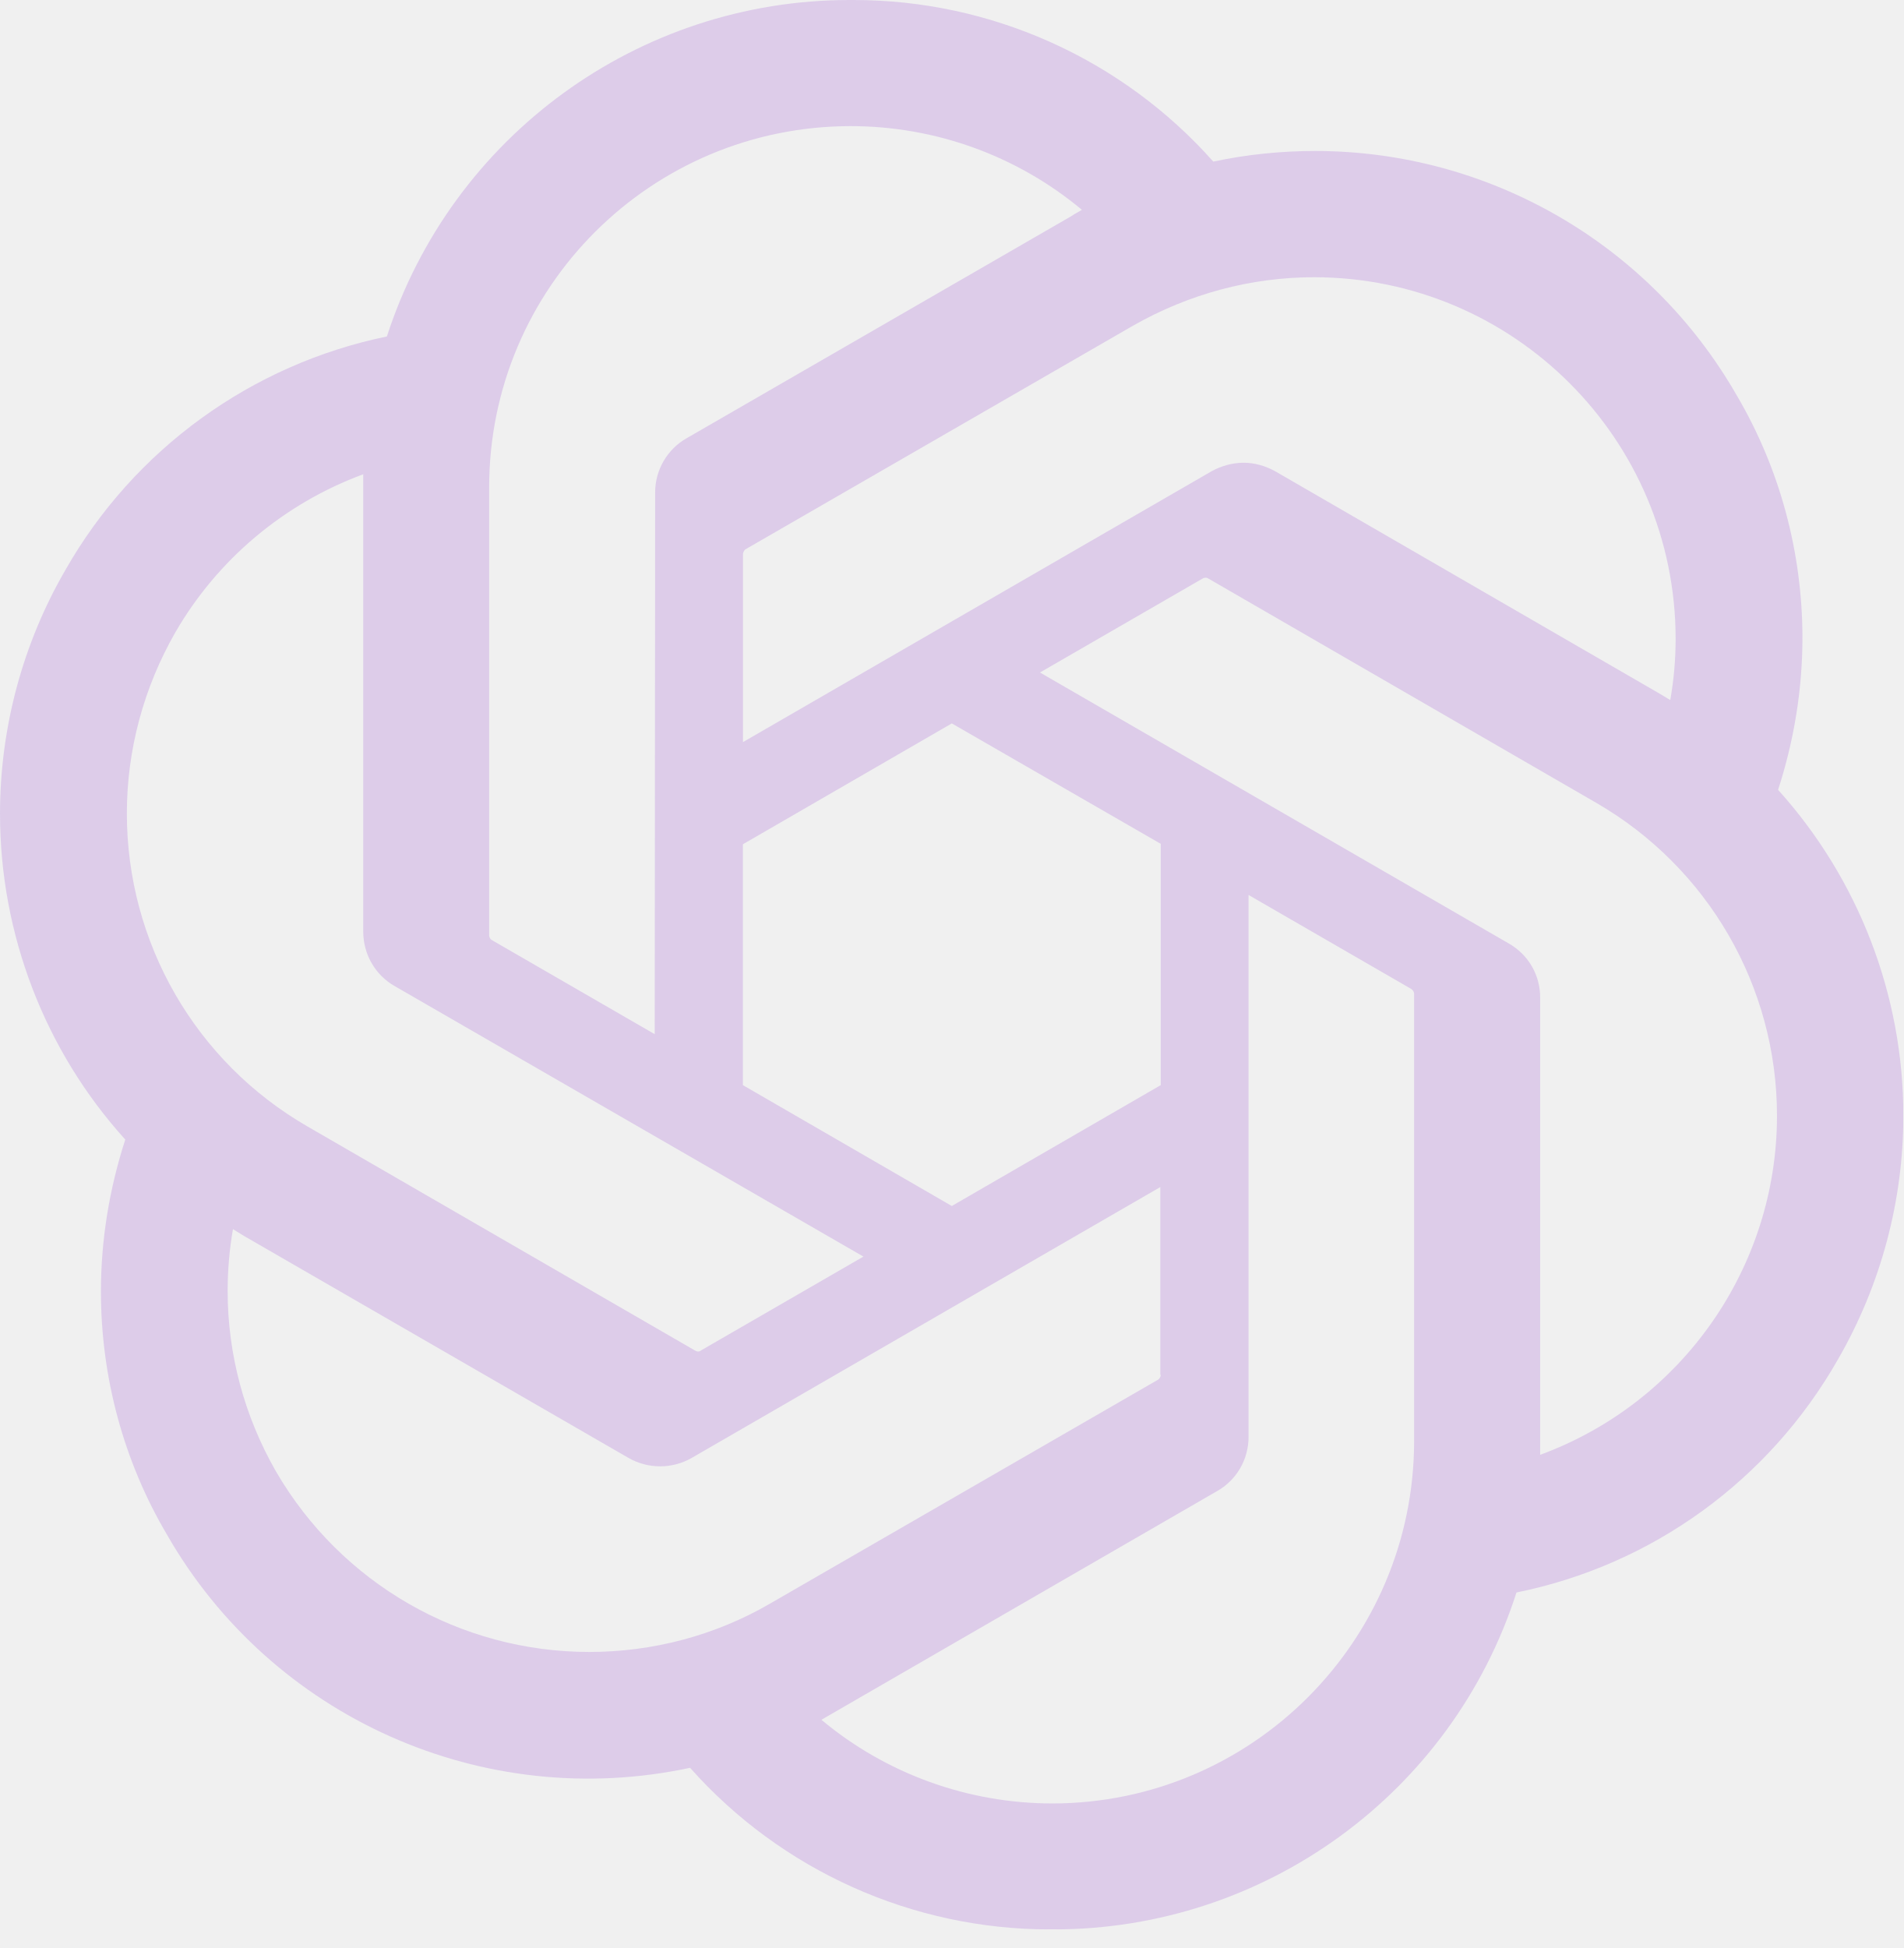
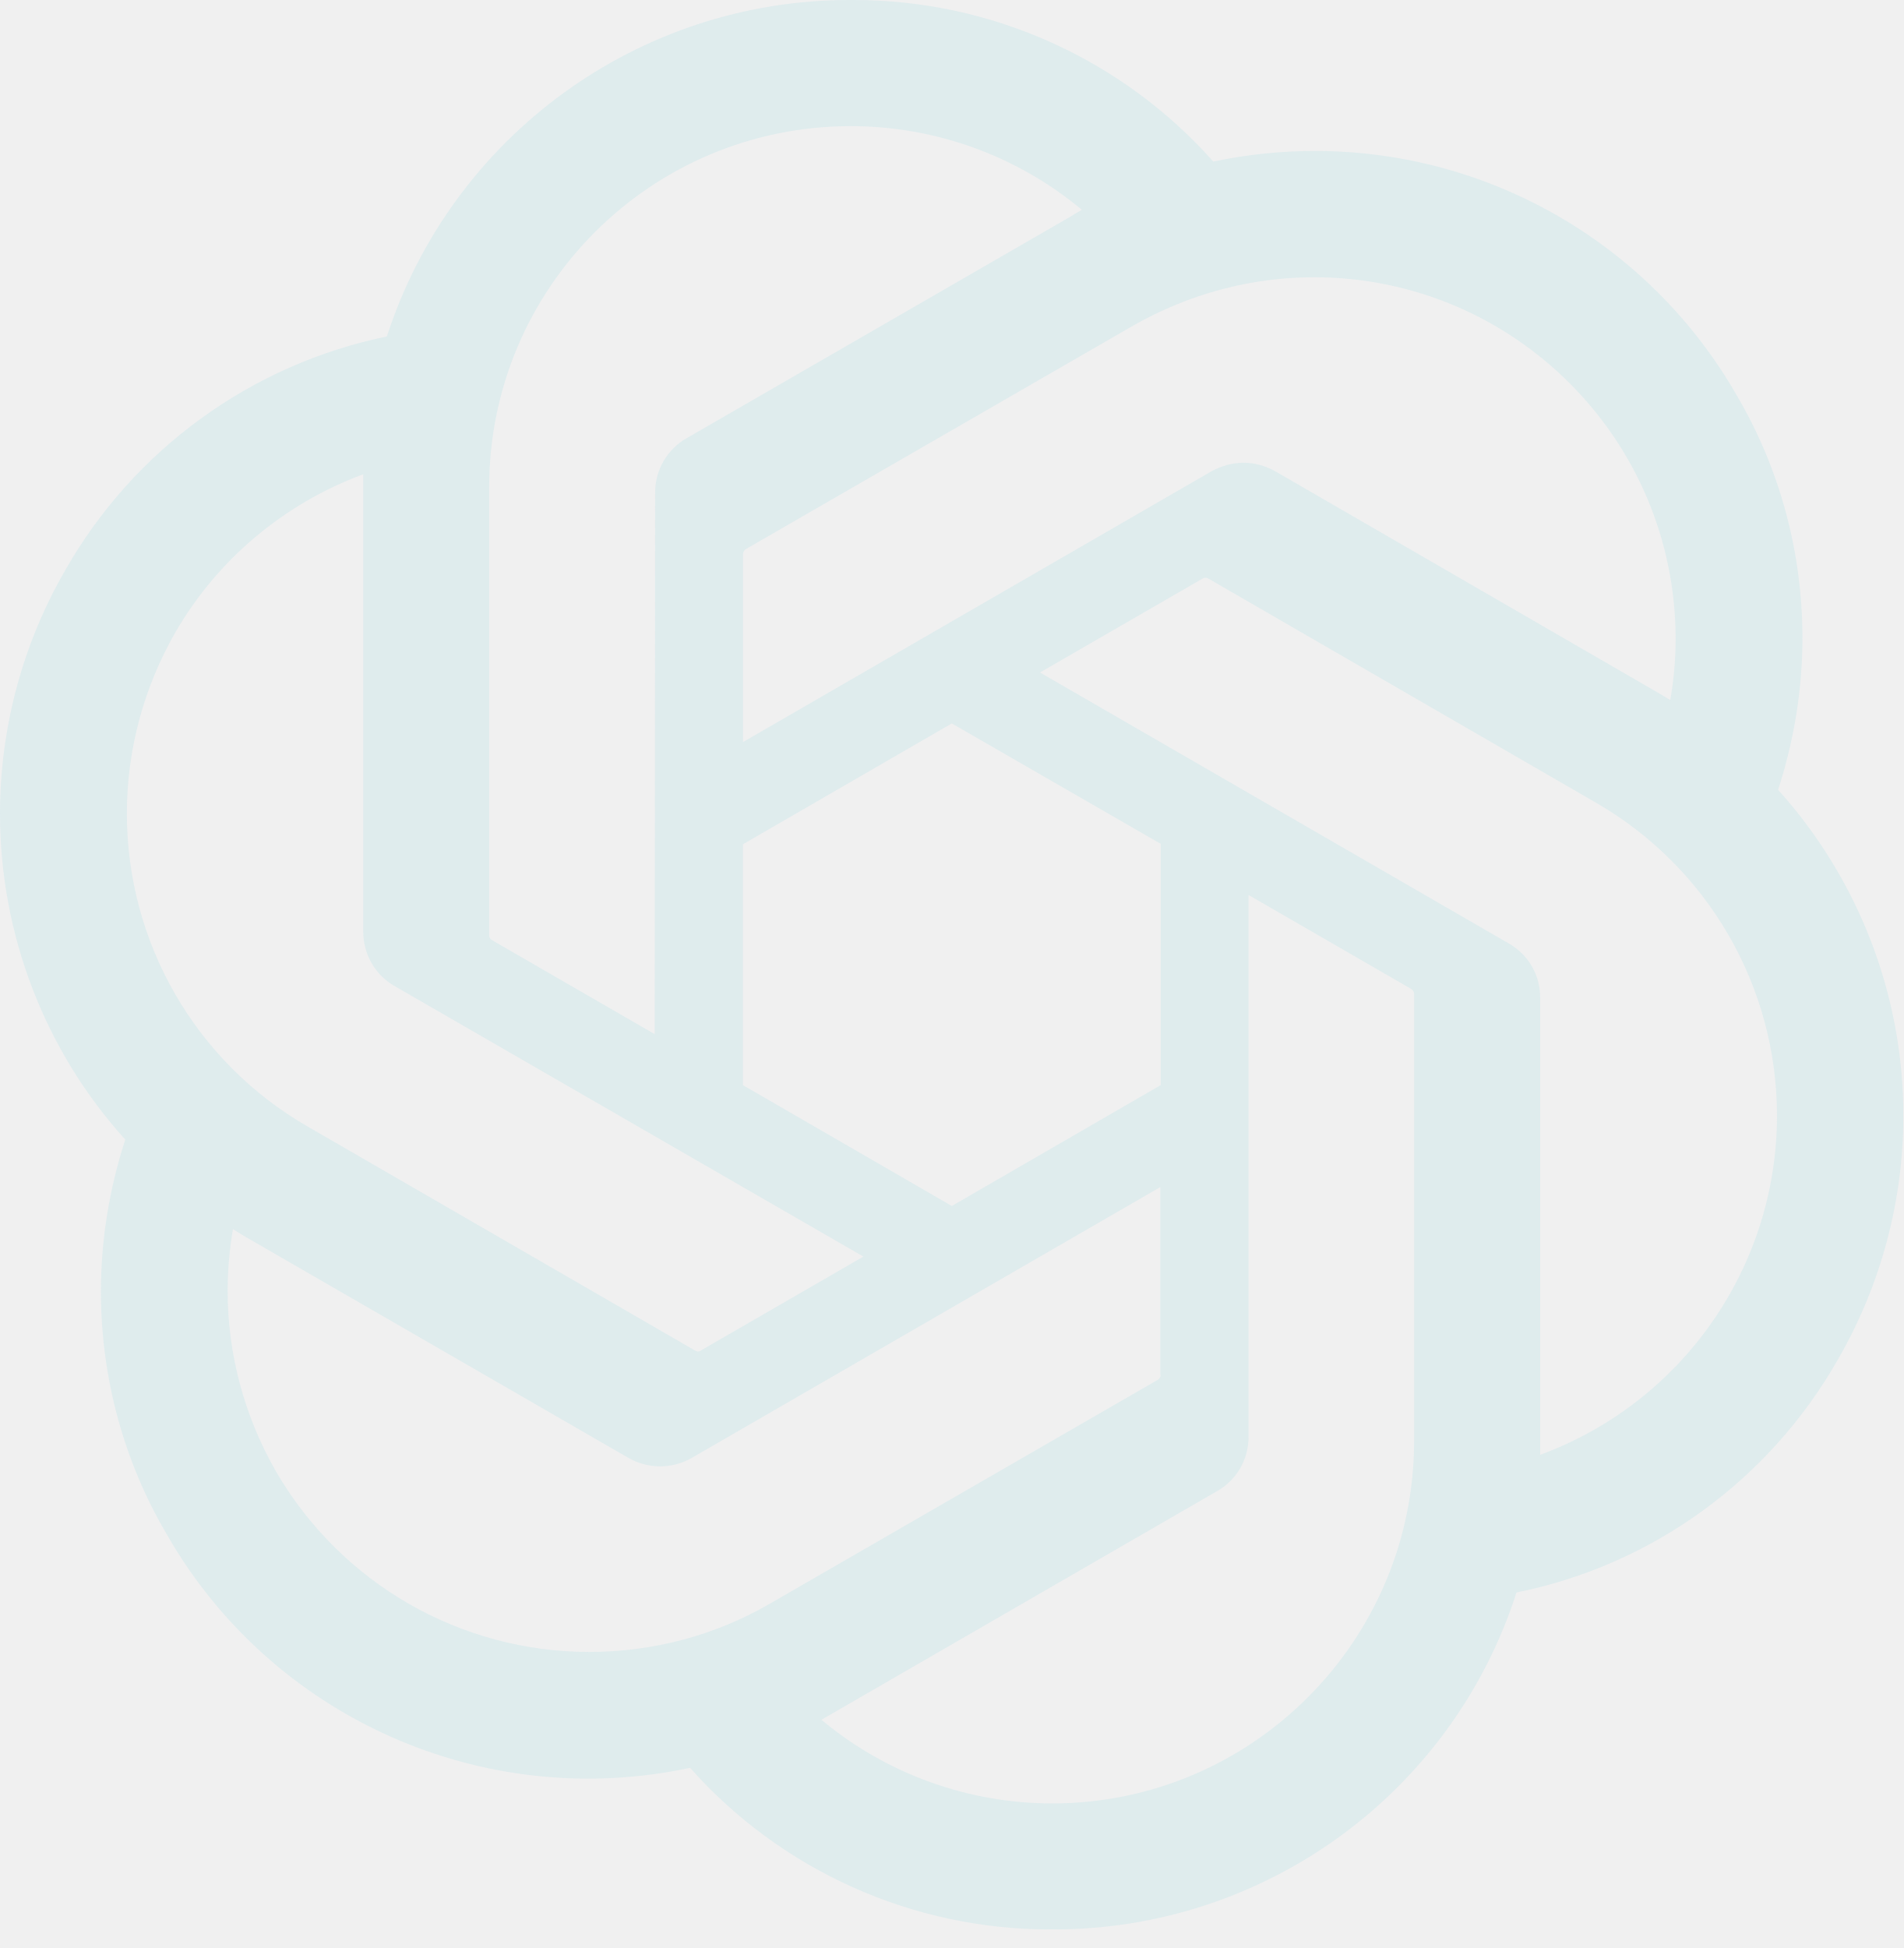
<svg xmlns="http://www.w3.org/2000/svg" xmlns:xlink="http://www.w3.org/1999/xlink" width="43" height="44" viewBox="0 0 43 44" fill="none">
  <defs>
    <rect id="path_0" x="0" y="0" width="43" height="43.58" />
  </defs>
  <g opacity="1" transform="translate(0 0.000001981943)  rotate(0 21.5 21.79007)">
    <mask id="bg-mask-0" fill="white">
      <use xlink:href="#path_0" />
    </mask>
    <g mask="url(#bg-mask-0)">
-       <path id="分组 1" fill-rule="evenodd" style="fill:#a96dd8" transform="translate(0 0)  rotate(0 21.5 21.79007)" opacity="0.27" d="M40.17 17.84L40.17 17.84C40.53 16.73 40.72 15.57 40.72 14.41C40.72 12.48 40.21 10.58 39.23 8.92C37.27 5.51 33.64 3.41 29.71 3.41C28.94 3.41 28.16 3.49 27.41 3.65C25.35 1.33 22.39 0 19.29 0L19.22 0L19.19 0C14.43 0 10.21 3.07 8.74 7.6C5.68 8.23 3.03 10.15 1.48 12.87C0.51 14.54 0 16.45 0 18.38C0 21.1 1.01 23.73 2.83 25.74C2.47 26.85 2.28 28.01 2.28 29.17C2.28 31.1 2.79 33 3.77 34.66C6.14 38.8 10.92 40.93 15.59 39.93C17.65 42.25 20.61 43.58 23.71 43.58L23.78 43.58L23.81 43.58C28.57 43.58 32.8 40.51 34.26 35.97C37.33 35.35 39.97 33.43 41.52 30.71C42.49 29.03 43 27.13 43 25.2C43 22.48 41.99 19.86 40.17 17.84Z M18.817 38.695C18.727 38.745 18.647 38.795 18.557 38.845C20.017 40.065 21.867 40.735 23.777 40.735L23.787 40.735C28.287 40.725 31.937 37.065 31.947 32.565L31.947 22.435C31.937 22.385 31.907 22.355 31.877 22.335L28.207 20.215L28.207 32.455C28.207 32.965 27.937 33.435 27.487 33.685L18.817 38.695Z M17.393 36.223L26.163 31.163C26.203 31.133 26.223 31.093 26.223 31.053L26.213 31.053L26.213 26.813L15.623 32.933C15.183 33.183 14.643 33.183 14.203 32.933L5.523 27.923C5.443 27.873 5.323 27.803 5.263 27.763C5.183 28.223 5.143 28.693 5.143 29.163C5.143 30.593 5.523 31.993 6.233 33.233L6.233 33.233C7.703 35.763 10.393 37.313 13.313 37.313C14.743 37.313 16.153 36.943 17.393 36.223Z M8.206 11.013C8.206 10.923 8.206 10.783 8.206 10.713C6.416 11.373 4.906 12.643 3.956 14.293L3.956 14.293C3.246 15.533 2.866 16.943 2.866 18.373C2.866 21.293 4.416 23.983 6.946 25.443L15.716 30.513C15.756 30.533 15.806 30.533 15.836 30.503L19.506 28.383L8.916 22.273C8.476 22.023 8.206 21.553 8.206 21.043L8.206 21.033L8.206 11.013Z M36.055 18.13L27.285 13.06C27.245 13.04 27.195 13.05 27.165 13.07L23.495 15.19L34.085 21.31C34.525 21.56 34.795 22.02 34.795 22.53C34.795 22.53 34.795 22.54 34.795 22.54L34.795 32.86C38.005 31.68 40.145 28.62 40.145 25.2C40.145 22.28 38.585 19.59 36.055 18.13Z M16.834 12.412C16.805 12.442 16.785 12.482 16.785 12.522L16.785 12.522L16.785 16.762L27.375 10.642C27.595 10.522 27.845 10.452 28.095 10.452C28.345 10.452 28.584 10.522 28.805 10.642L37.484 15.662C37.565 15.712 37.654 15.762 37.734 15.812L37.734 15.812C37.815 15.352 37.855 14.892 37.855 14.432C37.855 9.922 34.194 6.262 29.684 6.262C28.255 6.262 26.855 6.642 25.605 7.352L16.834 12.412Z M19.221 2.849C14.711 2.849 11.051 6.499 11.051 11.009L11.051 21.139C11.061 21.189 11.081 21.219 11.121 21.239L14.791 23.359L14.801 11.129L14.801 11.119C14.801 10.619 15.071 10.149 15.511 9.899L24.191 4.889C24.261 4.839 24.381 4.779 24.441 4.739C22.981 3.519 21.131 2.849 19.221 2.849Z M16.783 24.51L21.503 27.24L26.223 24.51L26.223 19.06L21.503 16.34L16.783 19.07L16.783 24.51Z " />
+       <path id="分组 1" fill-rule="evenodd" style="fill:#b0e0e6" transform="translate(0 0)  rotate(0 21.5 21.79007)" opacity="0.27" d="M40.17 17.84L40.17 17.84C40.53 16.73 40.72 15.57 40.72 14.41C40.72 12.48 40.21 10.58 39.23 8.92C37.27 5.51 33.64 3.41 29.71 3.41C28.94 3.41 28.16 3.49 27.41 3.65C25.35 1.33 22.39 0 19.29 0L19.22 0L19.19 0C14.43 0 10.21 3.07 8.74 7.6C5.68 8.23 3.03 10.15 1.48 12.87C0.51 14.54 0 16.45 0 18.38C0 21.1 1.01 23.73 2.83 25.74C2.47 26.85 2.28 28.01 2.28 29.17C2.28 31.1 2.79 33 3.77 34.66C6.14 38.8 10.92 40.93 15.59 39.93C17.65 42.25 20.61 43.58 23.71 43.58L23.78 43.58L23.81 43.58C28.57 43.58 32.8 40.51 34.26 35.97C37.33 35.35 39.97 33.43 41.52 30.71C42.49 29.03 43 27.13 43 25.2C43 22.48 41.99 19.86 40.17 17.84Z M18.817 38.695C18.727 38.745 18.647 38.795 18.557 38.845C20.017 40.065 21.867 40.735 23.777 40.735L23.787 40.735C28.287 40.725 31.937 37.065 31.947 32.565L31.947 22.435C31.937 22.385 31.907 22.355 31.877 22.335L28.207 20.215L28.207 32.455C28.207 32.965 27.937 33.435 27.487 33.685L18.817 38.695Z M17.393 36.223L26.163 31.163C26.203 31.133 26.223 31.093 26.223 31.053L26.213 31.053L26.213 26.813L15.623 32.933C15.183 33.183 14.643 33.183 14.203 32.933L5.523 27.923C5.443 27.873 5.323 27.803 5.263 27.763C5.183 28.223 5.143 28.693 5.143 29.163C5.143 30.593 5.523 31.993 6.233 33.233L6.233 33.233C7.703 35.763 10.393 37.313 13.313 37.313C14.743 37.313 16.153 36.943 17.393 36.223Z M8.206 11.013C8.206 10.923 8.206 10.783 8.206 10.713C6.416 11.373 4.906 12.643 3.956 14.293L3.956 14.293C3.246 15.533 2.866 16.943 2.866 18.373C2.866 21.293 4.416 23.983 6.946 25.443L15.716 30.513C15.756 30.533 15.806 30.533 15.836 30.503L19.506 28.383L8.916 22.273C8.476 22.023 8.206 21.553 8.206 21.043L8.206 21.033L8.206 11.013Z M36.055 18.13L27.285 13.06C27.245 13.04 27.195 13.05 27.165 13.07L23.495 15.19L34.085 21.31C34.525 21.56 34.795 22.02 34.795 22.53C34.795 22.53 34.795 22.54 34.795 22.54L34.795 32.86C38.005 31.68 40.145 28.62 40.145 25.2C40.145 22.28 38.585 19.59 36.055 18.13Z M16.834 12.412C16.805 12.442 16.785 12.482 16.785 12.522L16.785 12.522L16.785 16.762L27.375 10.642C27.595 10.522 27.845 10.452 28.095 10.452C28.345 10.452 28.584 10.522 28.805 10.642L37.484 15.662C37.565 15.712 37.654 15.762 37.734 15.812L37.734 15.812C37.815 15.352 37.855 14.892 37.855 14.432C37.855 9.922 34.194 6.262 29.684 6.262C28.255 6.262 26.855 6.642 25.605 7.352L16.834 12.412Z M19.221 2.849C14.711 2.849 11.051 6.499 11.051 11.009L11.051 21.139C11.061 21.189 11.081 21.219 11.121 21.239L14.791 23.359L14.801 11.129L14.801 11.119C14.801 10.619 15.071 10.149 15.511 9.899L24.191 4.889C24.261 4.839 24.381 4.779 24.441 4.739C22.981 3.519 21.131 2.849 19.221 2.849Z M16.783 24.51L21.503 27.24L26.223 24.51L26.223 19.06L21.503 16.34L16.783 19.07L16.783 24.51Z " />
    </g>
  </g>
</svg>
